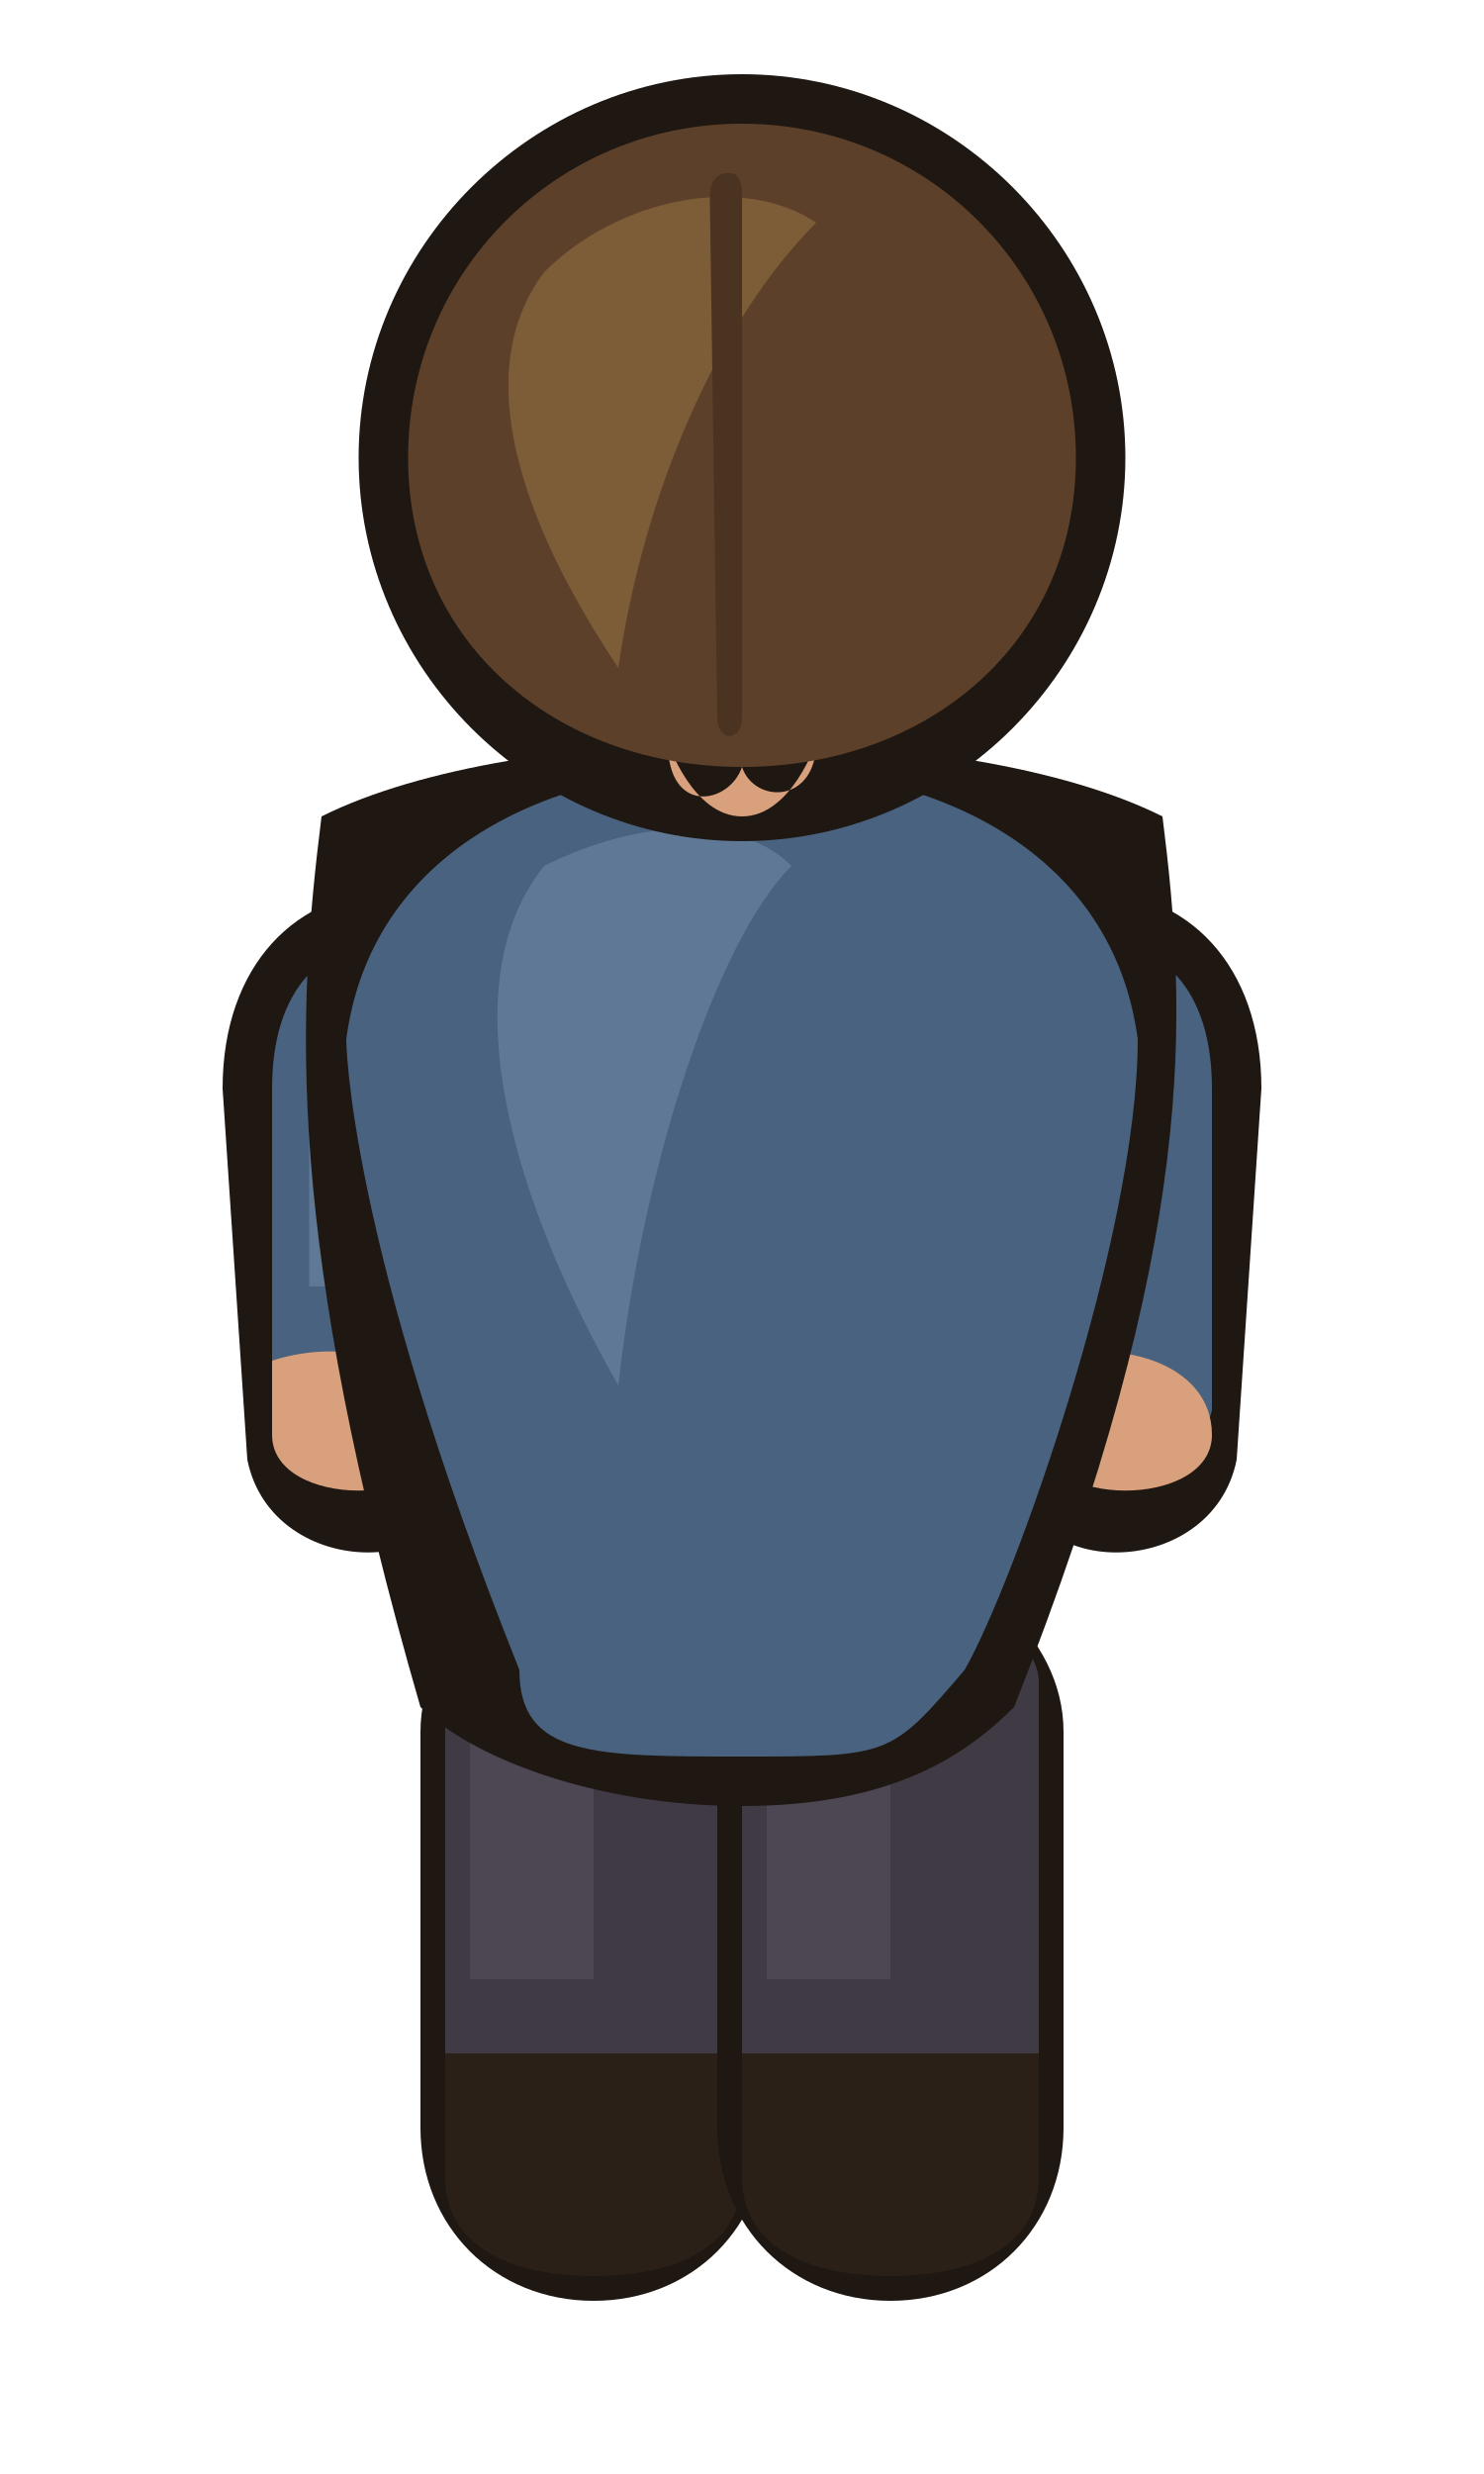
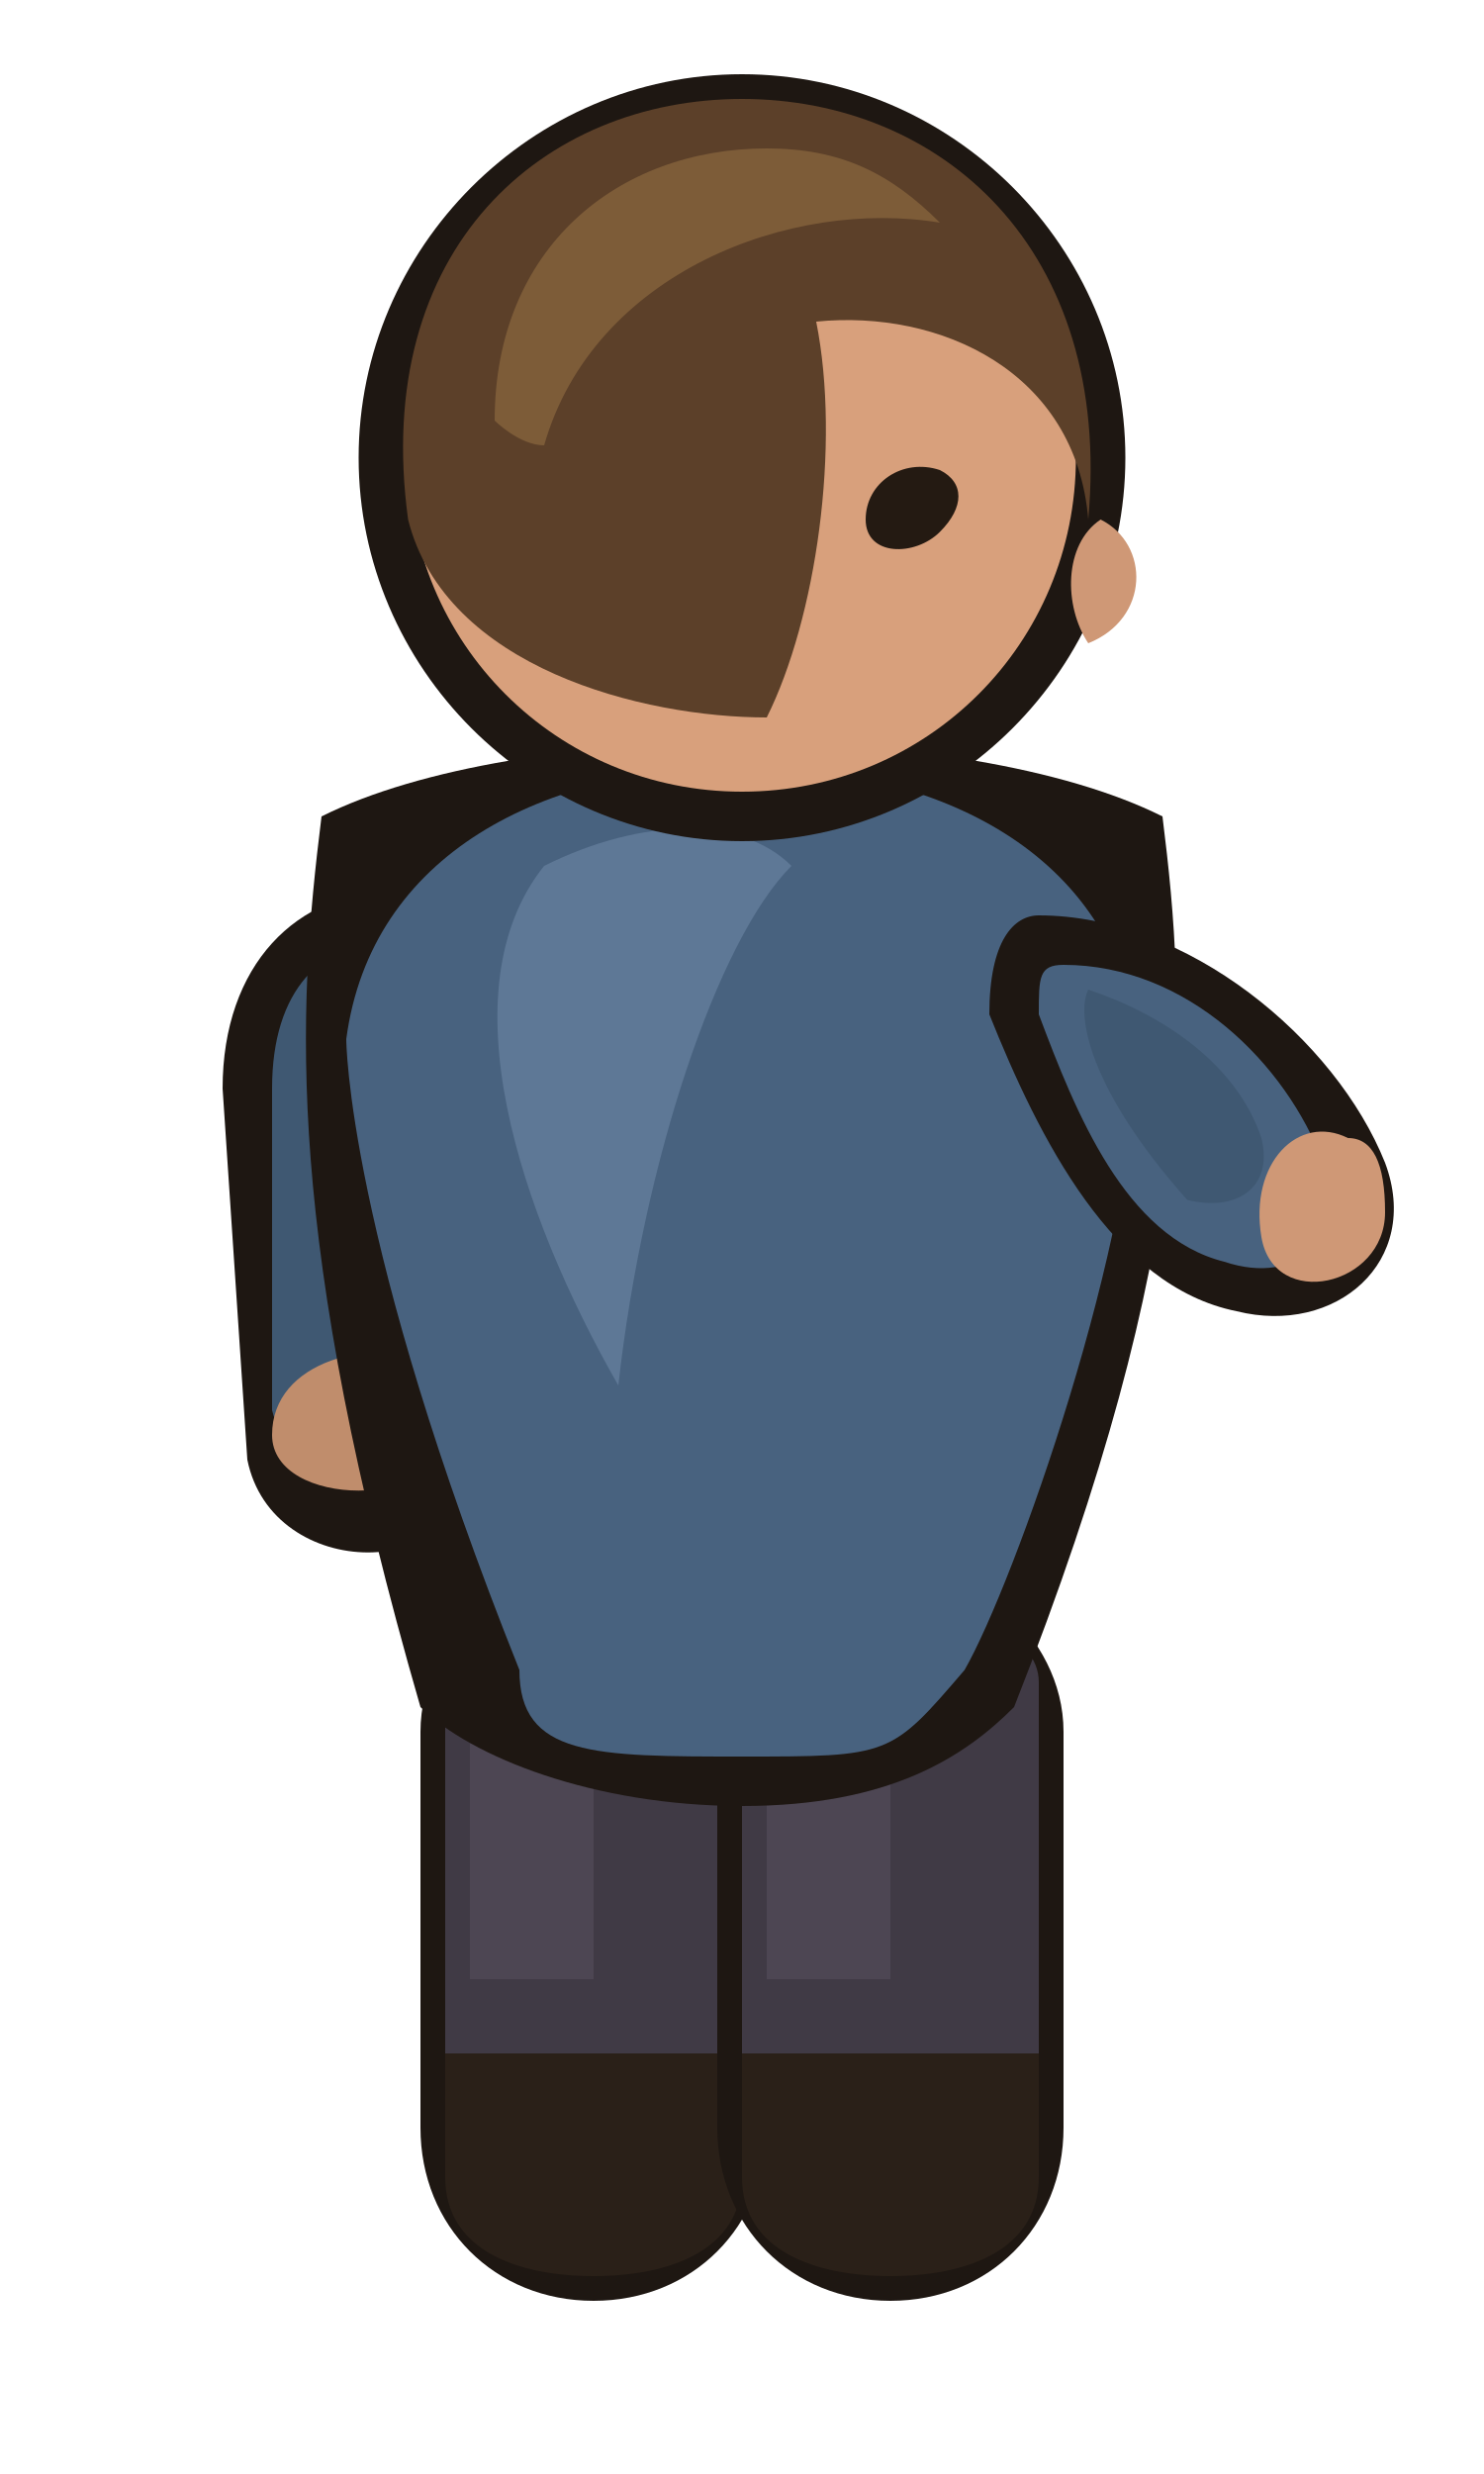
<svg xmlns="http://www.w3.org/2000/svg" viewBox="0 0 60 100" width="60" height="100">
  <g id="leg_left">
    <path d="M24,63 C27,63 31,66 31,70 L31,86 C31,90 28,93 24,93 C20,93 17,90 17,86 L17,70 C17,66 21,63 24,63 Z" fill="#1e1712" />
    <path d="M24,65 C27,65 30,66 30,68 L30,85 L18,85 L18,68 C18,66 21,65 24,65 Z" fill="#403a45" />
    <path d="M24,66 L24,80 L19,80 L19,69 C20,67 22,66 24,66 Z" fill="#4d4653" />
    <path d="M18,83 L30,83 L30,88 C30,91 27,92 24,92 C21,92 18,91 18,88 Z" fill="#2a2018" />
  </g>
  <g id="leg_right">
    <path d="M36,63 C39,63 43,66 43,70 L43,86 C43,90 40,93 36,93 C32,93 29,90 29,86 L29,70 C29,66 33,63 36,63 Z" fill="#1e1712" />
    <path d="M36,65 C39,65 42,66 42,68 L42,85 L30,85 L30,68 C30,66 33,65 36,65 Z" fill="#403a45" />
    <path d="M36,66 L36,80 L31,80 L31,69 C32,67 34,66 36,66 Z" fill="#4d4653" />
    <path d="M30,83 L42,83 L42,88 C42,91 39,92 36,92 C33,92 30,91 30,88 Z" fill="#2a2018" />
  </g>
  <g id="arm_left">
    <path d="M16,36 C20,36 21,40 20,46 L19,59 C19,64 11,64 10,59 L9,44 C9,39 12,36 16,36 Z" fill="#1e1712" />
-     <path d="M16,38 C19,38 19.5,41 19,46 L18,57 C18,61 12,61 11,57 L11,44 C11,40 13,38 16,38 Z" fill="#48627f" />
-     <path d="M13.5,40 C15,39 16,40 16,43 L15.5,52 L12.5,52 L12.5,43 C12.5,41 12.5,40 13.5,40 Z" fill="#5e7896" />
-     <path d="M11,55 C14,54 18,55 18,58 C18,61 11,61 11,58 Z" fill="#d8a07c" />
-   </g>
-   <g id="arm_right">
-     <path d="M44,36 C40,36 39,40 40,46 L41,59 C41,64 49,64 50,59 L51,44 C51,39 48,36 44,36 Z" fill="#1e1712" />
-     <path d="M44,38 C41,38 40.5,41 41,46 L42,57 C42,61 48,61 49,57 L49,44 C49,40 47,38 44,38 Z" fill="#48627f" />
-     <path d="M42,55 C45,54 49,55 49,58 C49,61 42,61 42,58 Z" fill="#d8a07c" />
+     <path d="M16,38 C19,38 19.5,41 19,46 L18,57 C18,61 12,61 11,57 L11,44 C11,40 13,38 16,38 Z" fill="#3f5872" />
+     <path d="M18,55 C15,54 11,55 11,58 C11,61 18,61 18,58 Z" fill="#c08d6c" />
  </g>
  <g id="torso">
    <path d="M30,73 C24,73 19,71 17,69 C11.5,50 12,41 13,33 C21,29 39,29 47,33 C48,41 48.5,50 41,69 C39,71 36,73 30,73 Z" fill="#1e1712" />
    <path d="M30,71 C24,71 21,71 21,67.5 C14,50 14,42 14,42 C15,34.5 22,31 30,31 C38,31 45,34.5 46,42 C46,50 41,64 39,67.5 C36,71 36,71 30,71 Z" fill="#48627f" />
    <path d="M22,35 C26,33 30,33 32,35 C29,38 26,47 25,56 C21,49 18,40 22,35 Z" fill="#5e7896" />
  </g>
+   <g id="arm_right">
+     <path d="M42,37 C41,37 40,38 40,41 C42,46 45,52 50,53 C54,54 57.5,51 56,47 C54,42 48,37 42,37 Z" fill="#1e1712" />
+     <path d="M43,39 C42,39 42,39.5 42,41 C43.5,45 45.5,50 49.5,51 C52.5,52 54.5,50 53.5,47 C52,43 48,39 43,39 Z" fill="#48627f" />
+     <path d="M44,40 C43.5,41 44,44 48,48.5 C50,49 51.5,48 51,46 C50,43 47,41 44,40 Z" fill="#3f5872" />
+     <path d="M54.5,46 C52.5,45 50.5,47 51,50 C51.5,53 56,52 56,49 C56,47 55.5,46 54.5,46 Z" fill="#cf9876" />
+   </g>
  <g id="head">
    <path d="M30,34 C21.5,34 14.5,27 14.5,18.5 C14.5,10 21.5,3 30,3 C38.5,3 45.5,10 45.5,18.5 C45.5,27 38.5,34 30,34 Z" fill="#1e1712" />
-     <path d="M30,31 C29.5,32.5 27,33 27,30 C27,30 28,33 30,33 C32,33 33,30 33,30 C33,32.5 30.5,32.5 30,31 Z" fill="#d8a07c" />
-     <path d="M30,31 C22.5,31 16.5,26 16.5,18.5 C16.5,11 22.5,5 30,5 C37.5,5 43.5,11 43.5,18.5 C43.5,26 37.5,31 30,31 Z" fill="#5c4029" />
-     <path d="M22,11 C25,8 30,7 33,9 C29,13 26,20 25,27 C21,21 19,15 22,11 Z" fill="#7d5c38" />
-     <path d="M29.4,7 C29.7,7 30,7 30,8 L30,29 C30,30 29,30 29,29 L28.7,8 C28.7,7.3 29,7 29.4,7 Z" fill="#4a3320" />
+     <path d="M30,32 C22.5,32 16.5,26 16.5,18.5 C16.5,11 22.5,5 30,5 C37.5,5 43.5,11 43.5,18.5 C43.5,26 37.5,32 30,32 Z" fill="#d8a07c" />
+     <path d="M44.5,21 C46.5,22 46.5,25 44,26 C43,24.5 43,22 44.5,21 Z" fill="#cf9876" />
+     <path d="M16.5,21 C15,10 22,4 30,4 C38,4 45,10 44,21 C43.5,15 38,12.5 33,13 C34,18 33,25 31,29 C26,29 18,27 16.5,21 Z" fill="#5c4029" />
+     <path d="M20,17 C20,10 25,6 31,6 C34,6 36,7 38,9 C32,8 24,11 22,18 C21,18 20,17 20,17 Z" fill="#7d5c38" />
+     <path d="M38,19 C36.5,18.5 35,19.5 35,21 C35,22.5 37,22.5 38,21.5 C39,20.5 39,19.5 38,19 Z" fill="#241a12" />
  </g>
</svg>
